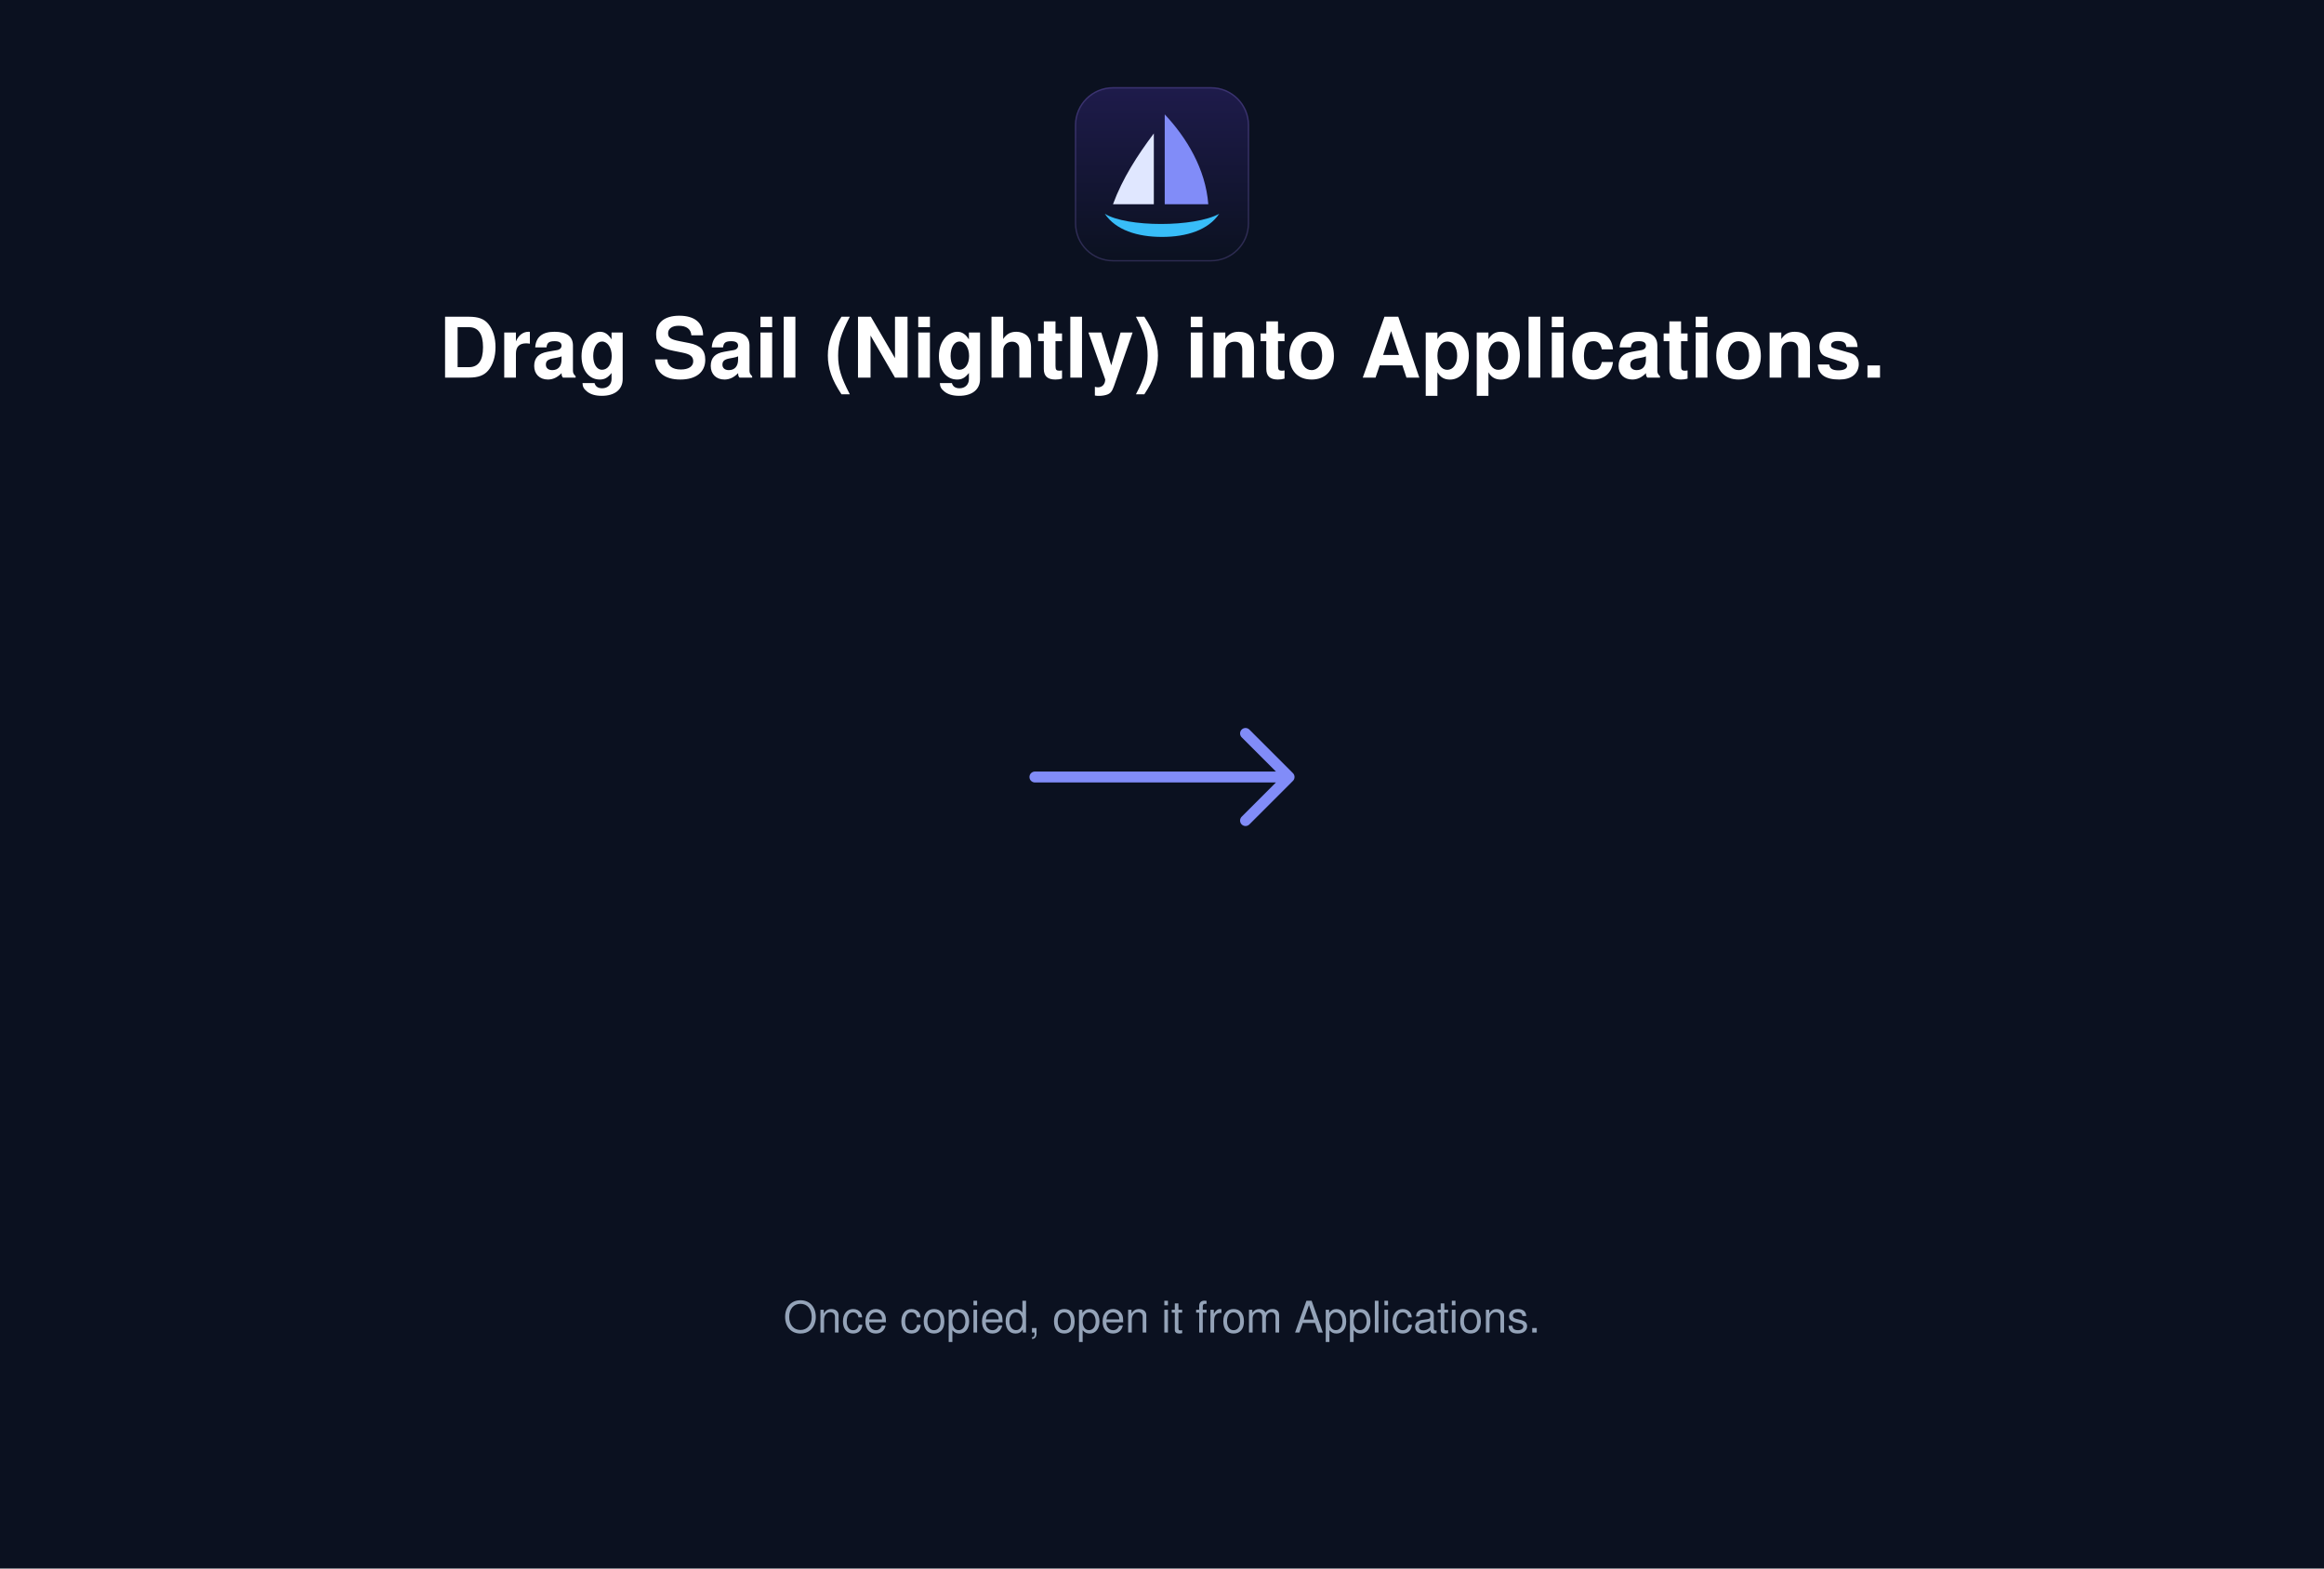
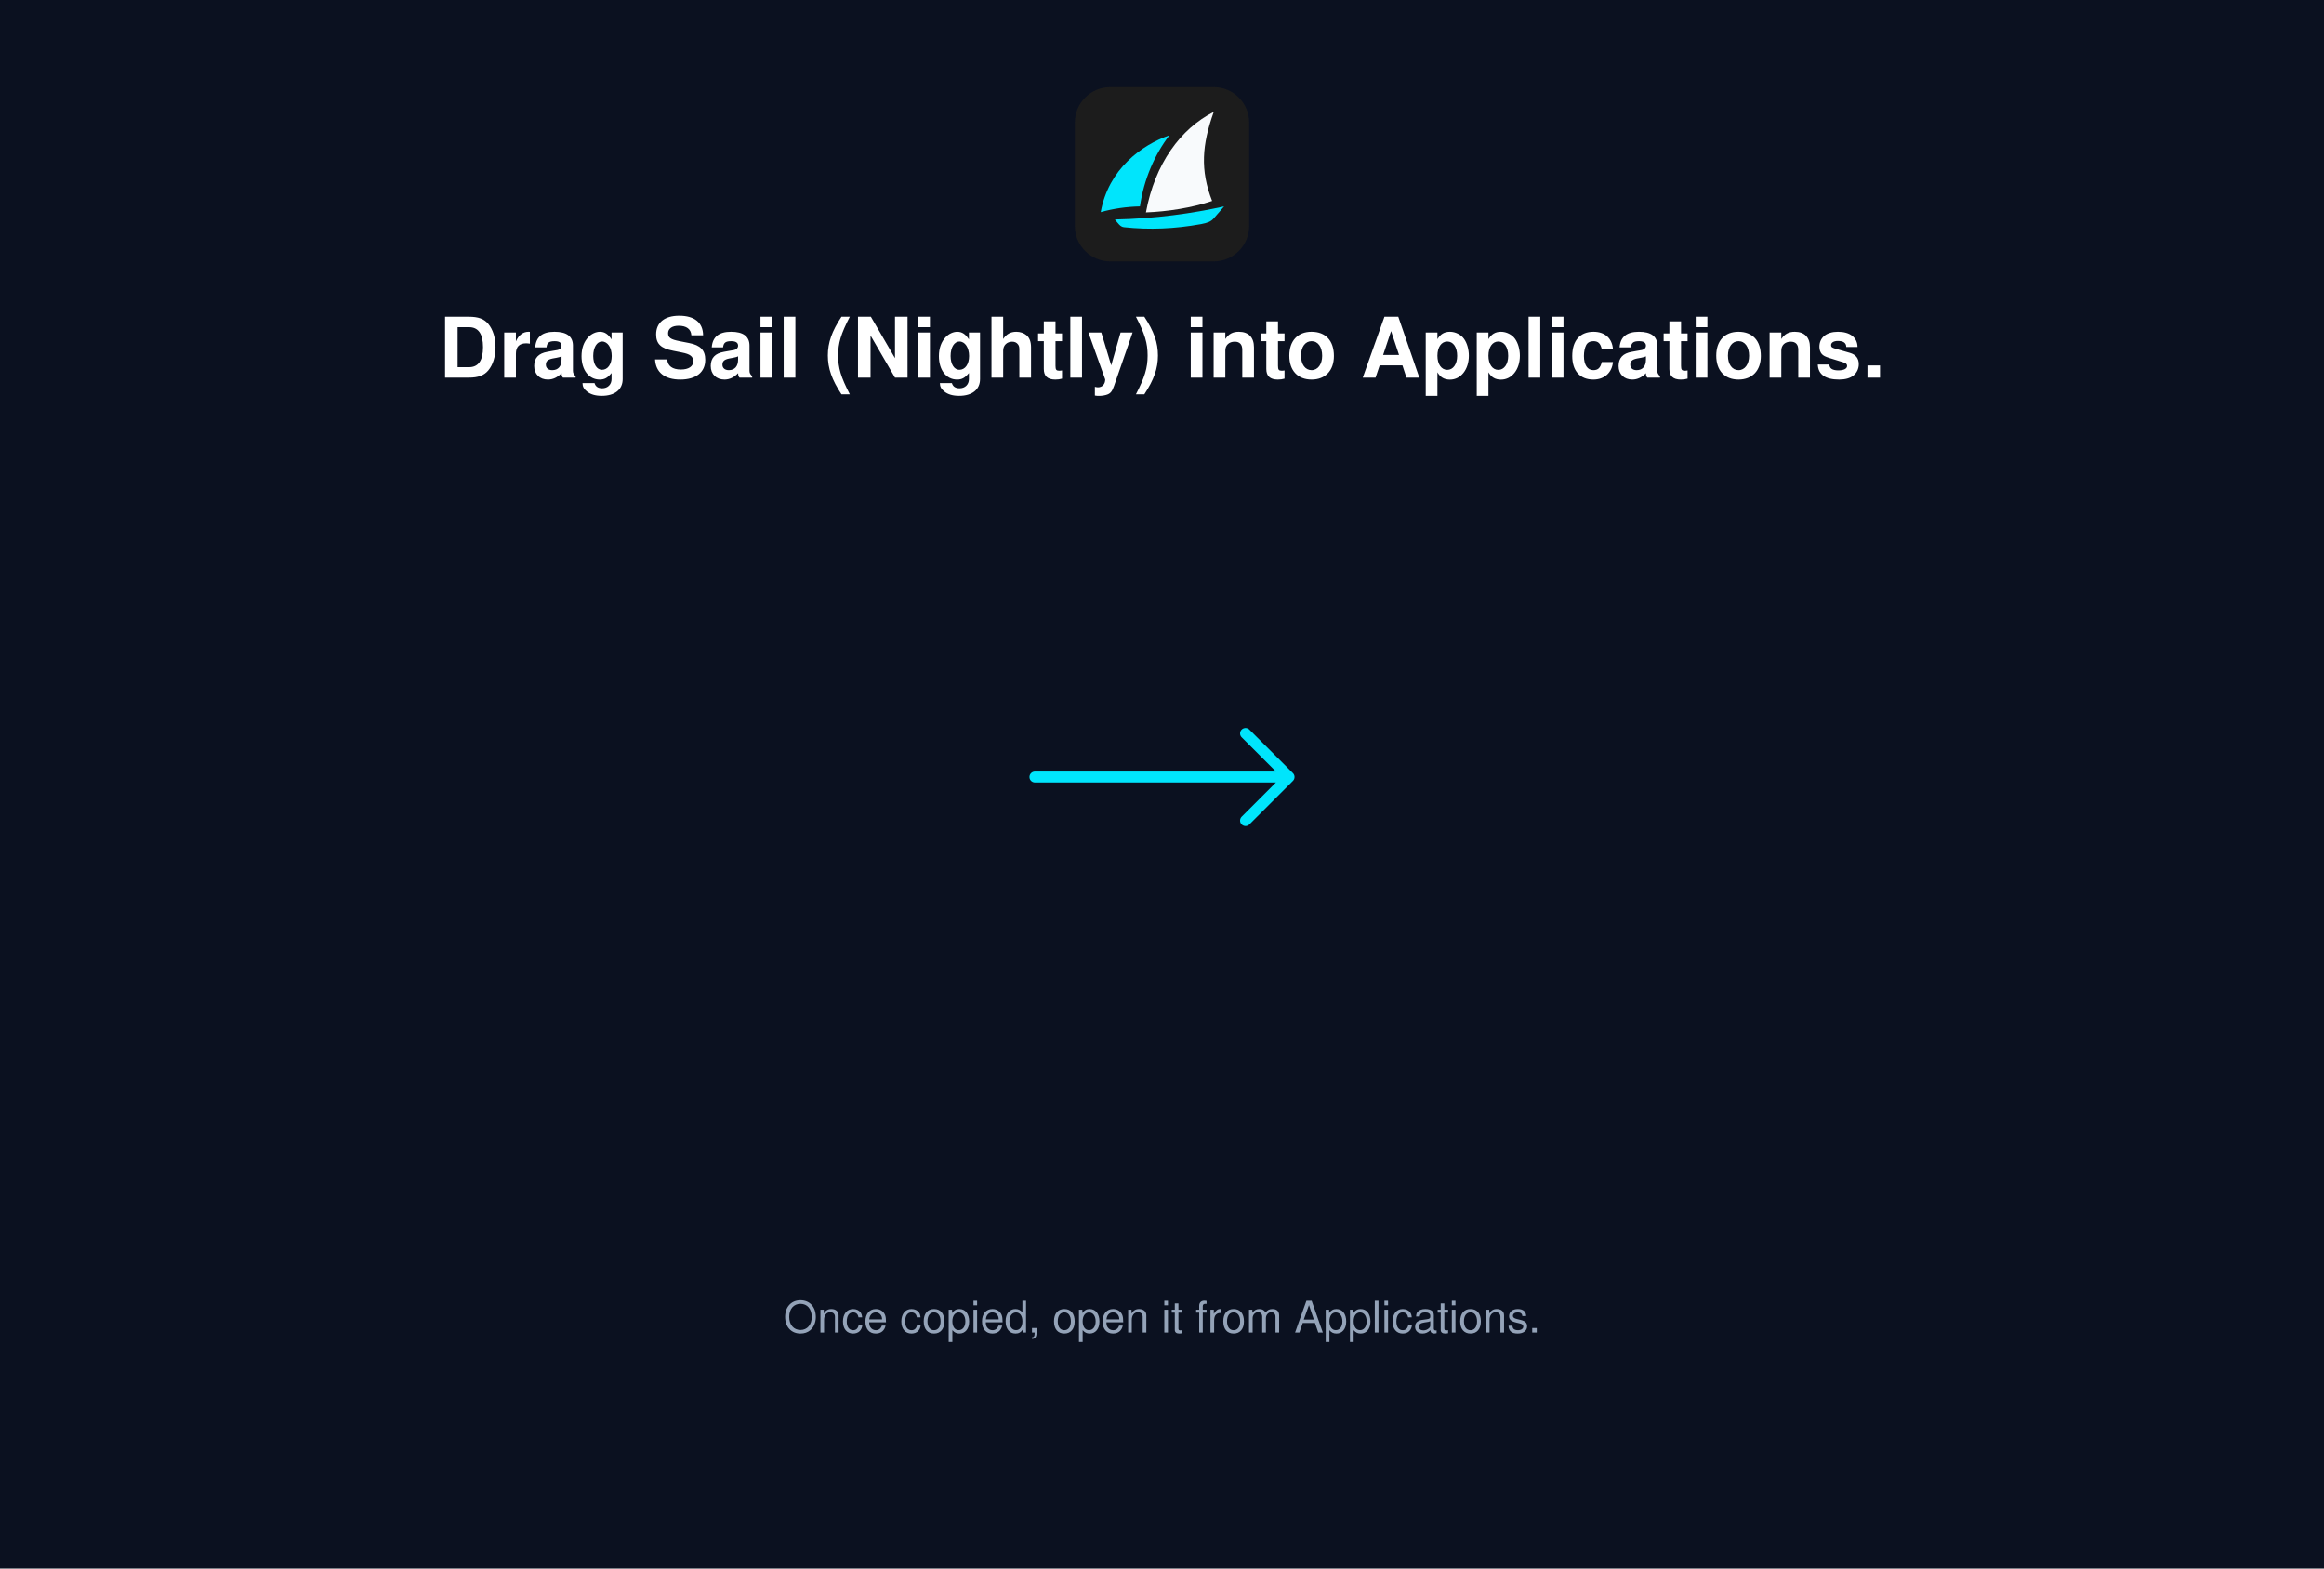
<svg xmlns="http://www.w3.org/2000/svg" width="1280" height="864" viewBox="0 0 640 432">
  <rect width="640" height="432" fill="#0B1120" />
  <g transform="translate(296 24) scale(.375)">
-     <defs>
-       <linearGradient id="sail-bg-n" x1="0" y1="0" x2="0" y2="1">
-         <stop offset="0%" stop-color="#1E1B4B" />
-         <stop offset="100%" stop-color="#0B1120" />
-       </linearGradient>
-     </defs>
-     <rect width="128" height="128" rx="28" fill="url(#sail-bg-n)" />
-     <rect x=".5" y=".5" width="127" height="127" rx="27.5" fill="none" stroke="#A78BFA" stroke-opacity=".22" />
-     <path d="M66 20C82 37 96 60 98 86L66 86Z" fill="#818CF8" />
-     <path d="M58 34C46 50 35 67 28 86L58 86Z" fill="#E0E7FF" />
-     <path d="M22 93C38 103 88 103 106 93C98 105 82 110 64 110C46 110 30 105 22 93Z" fill="#38BDF8" />
+     <rect width="128" height="128" rx="26" fill="#1C1C1C" />
+     <path d="M69.4 35.4C49.2 42.4 24.7 60.1 19 91.8C28.2 89.2 38.1 87.8 47.8 87.6C50.7 67.6 58.6 49.6 69.4 35.4Z" fill="#00E5FC" />
+     <path d="M102 18.2C77.5 30.6 58.8 56.3 52.2 92C68 91.4 86.2 88.6 100.8 83.6C91.9 60.8 93.4 42.3 102 18.2Z" fill="#F8FAFC" />
+     <path d="M29.4 97.2C59.2 96.6 86.6 92.7 109.6 87.6L101.8 96.6C99.9 98.7 97.5 99.7 92.7 100.6C73.4 104.1 54.9 104.9 36.2 102.9C33.4 102.7 31.8 100.1 29.4 97.2Z" fill="#00E5FC" />
  </g>
  <text x="320" y="104" fill="#FFFFFF" font-family="Helvetica" font-size="23" font-weight="700" text-anchor="middle">Drag Sail (Nightly) into Applications.</text>
-   <path d="M285 214h70m-12-12 12 12-12 12" stroke="#818CF8" stroke-width="3" stroke-linecap="round" stroke-linejoin="round" fill="none" />
+   <path d="M285 214h70m-12-12 12 12-12 12" stroke="#00E5FC" stroke-width="3" stroke-linecap="round" stroke-linejoin="round" fill="none" />
  <text x="320" y="367" fill="#94A3B8" font-family="Helvetica" font-size="12" text-anchor="middle">Once copied, open it from Applications.</text>
</svg>
